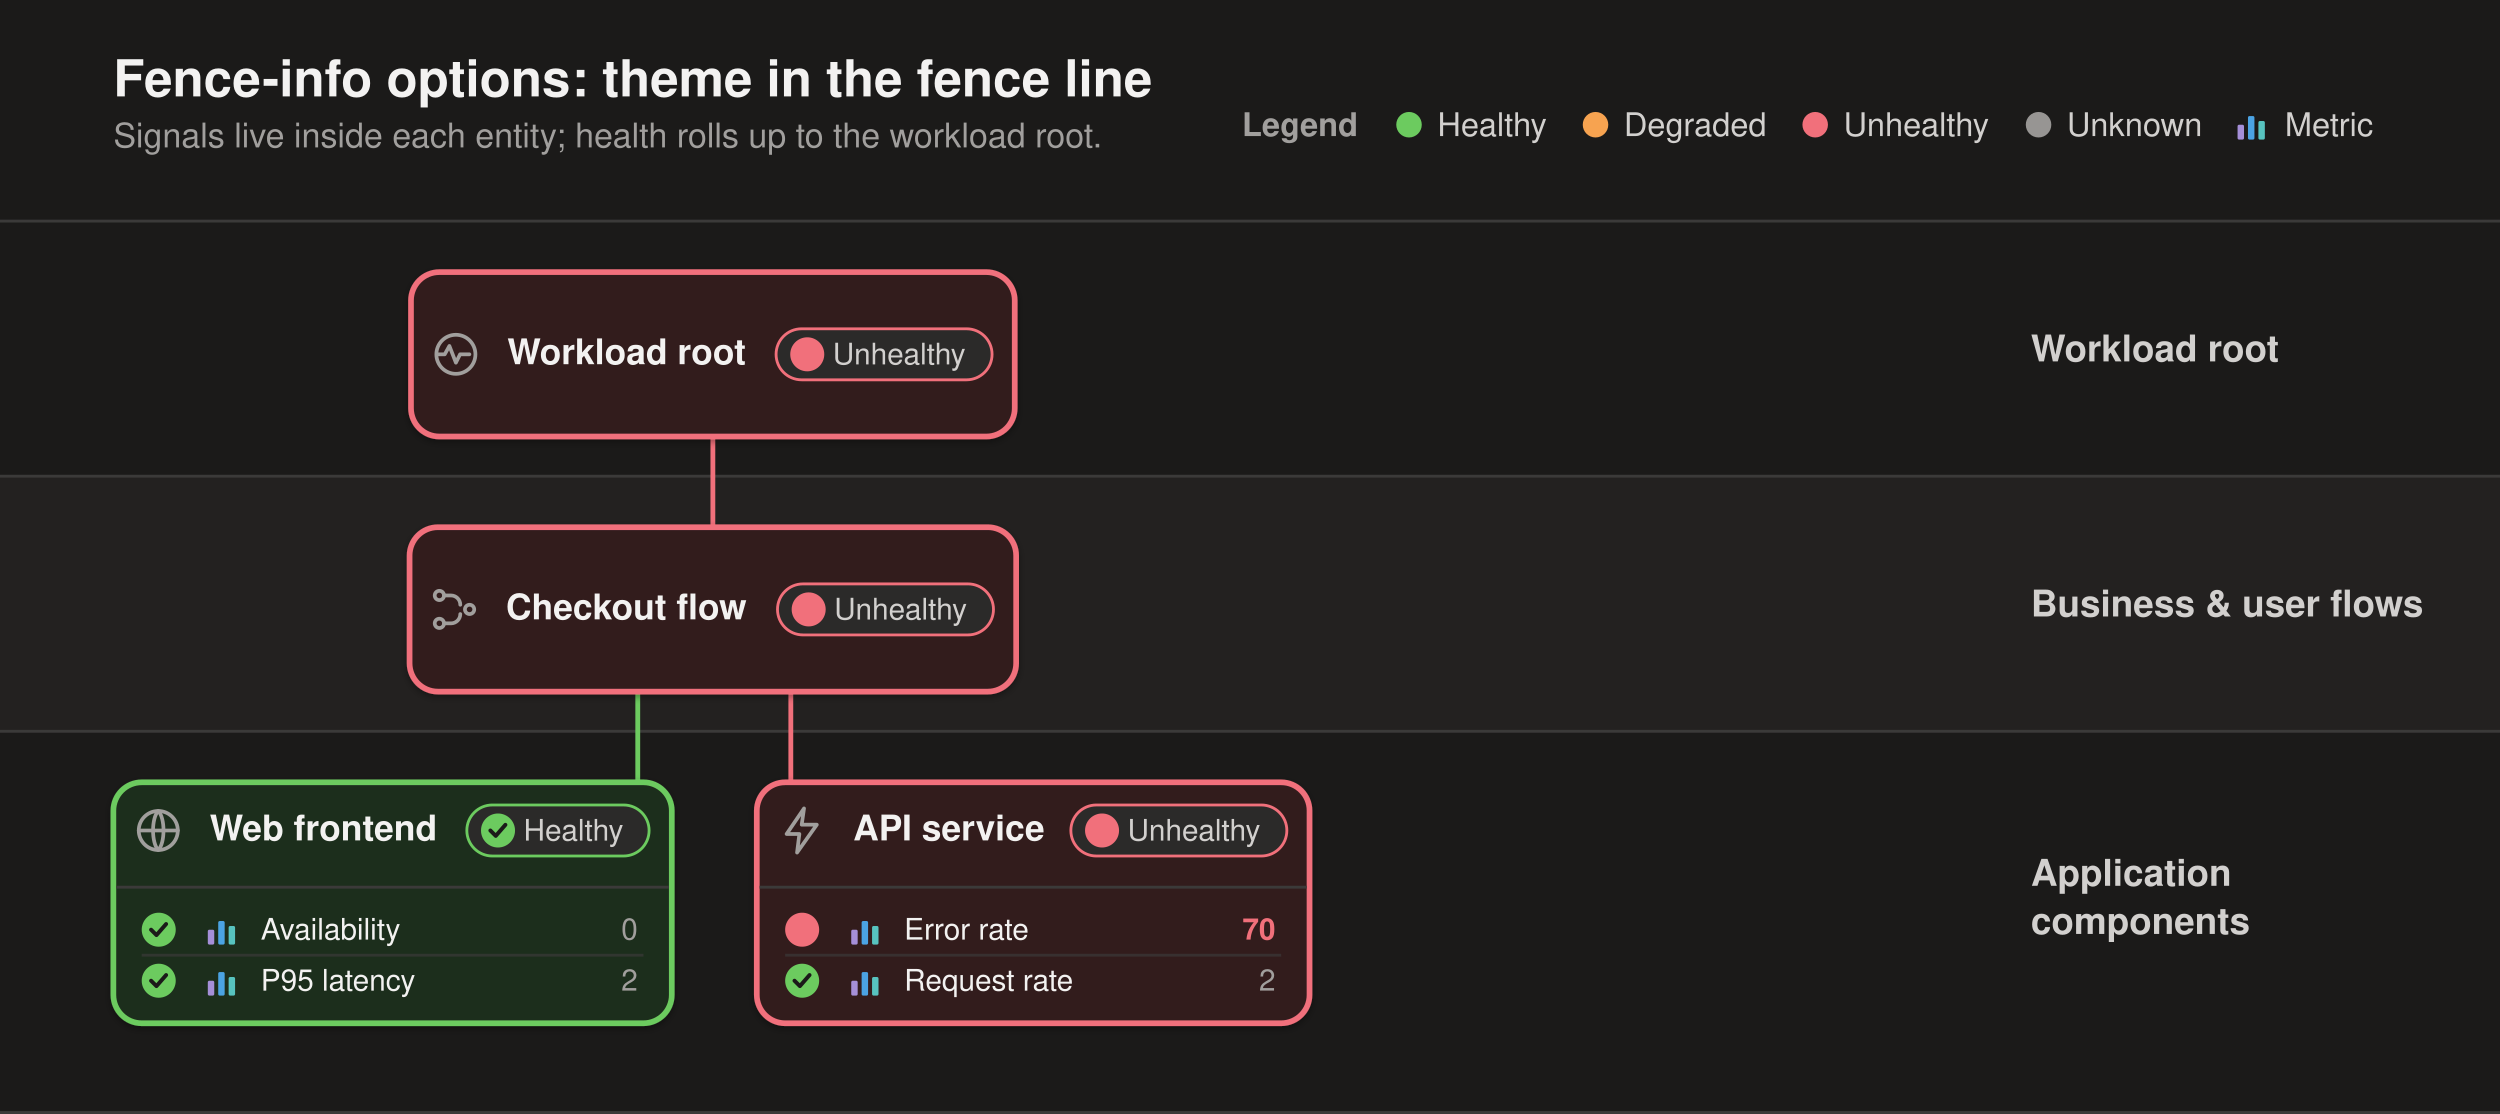
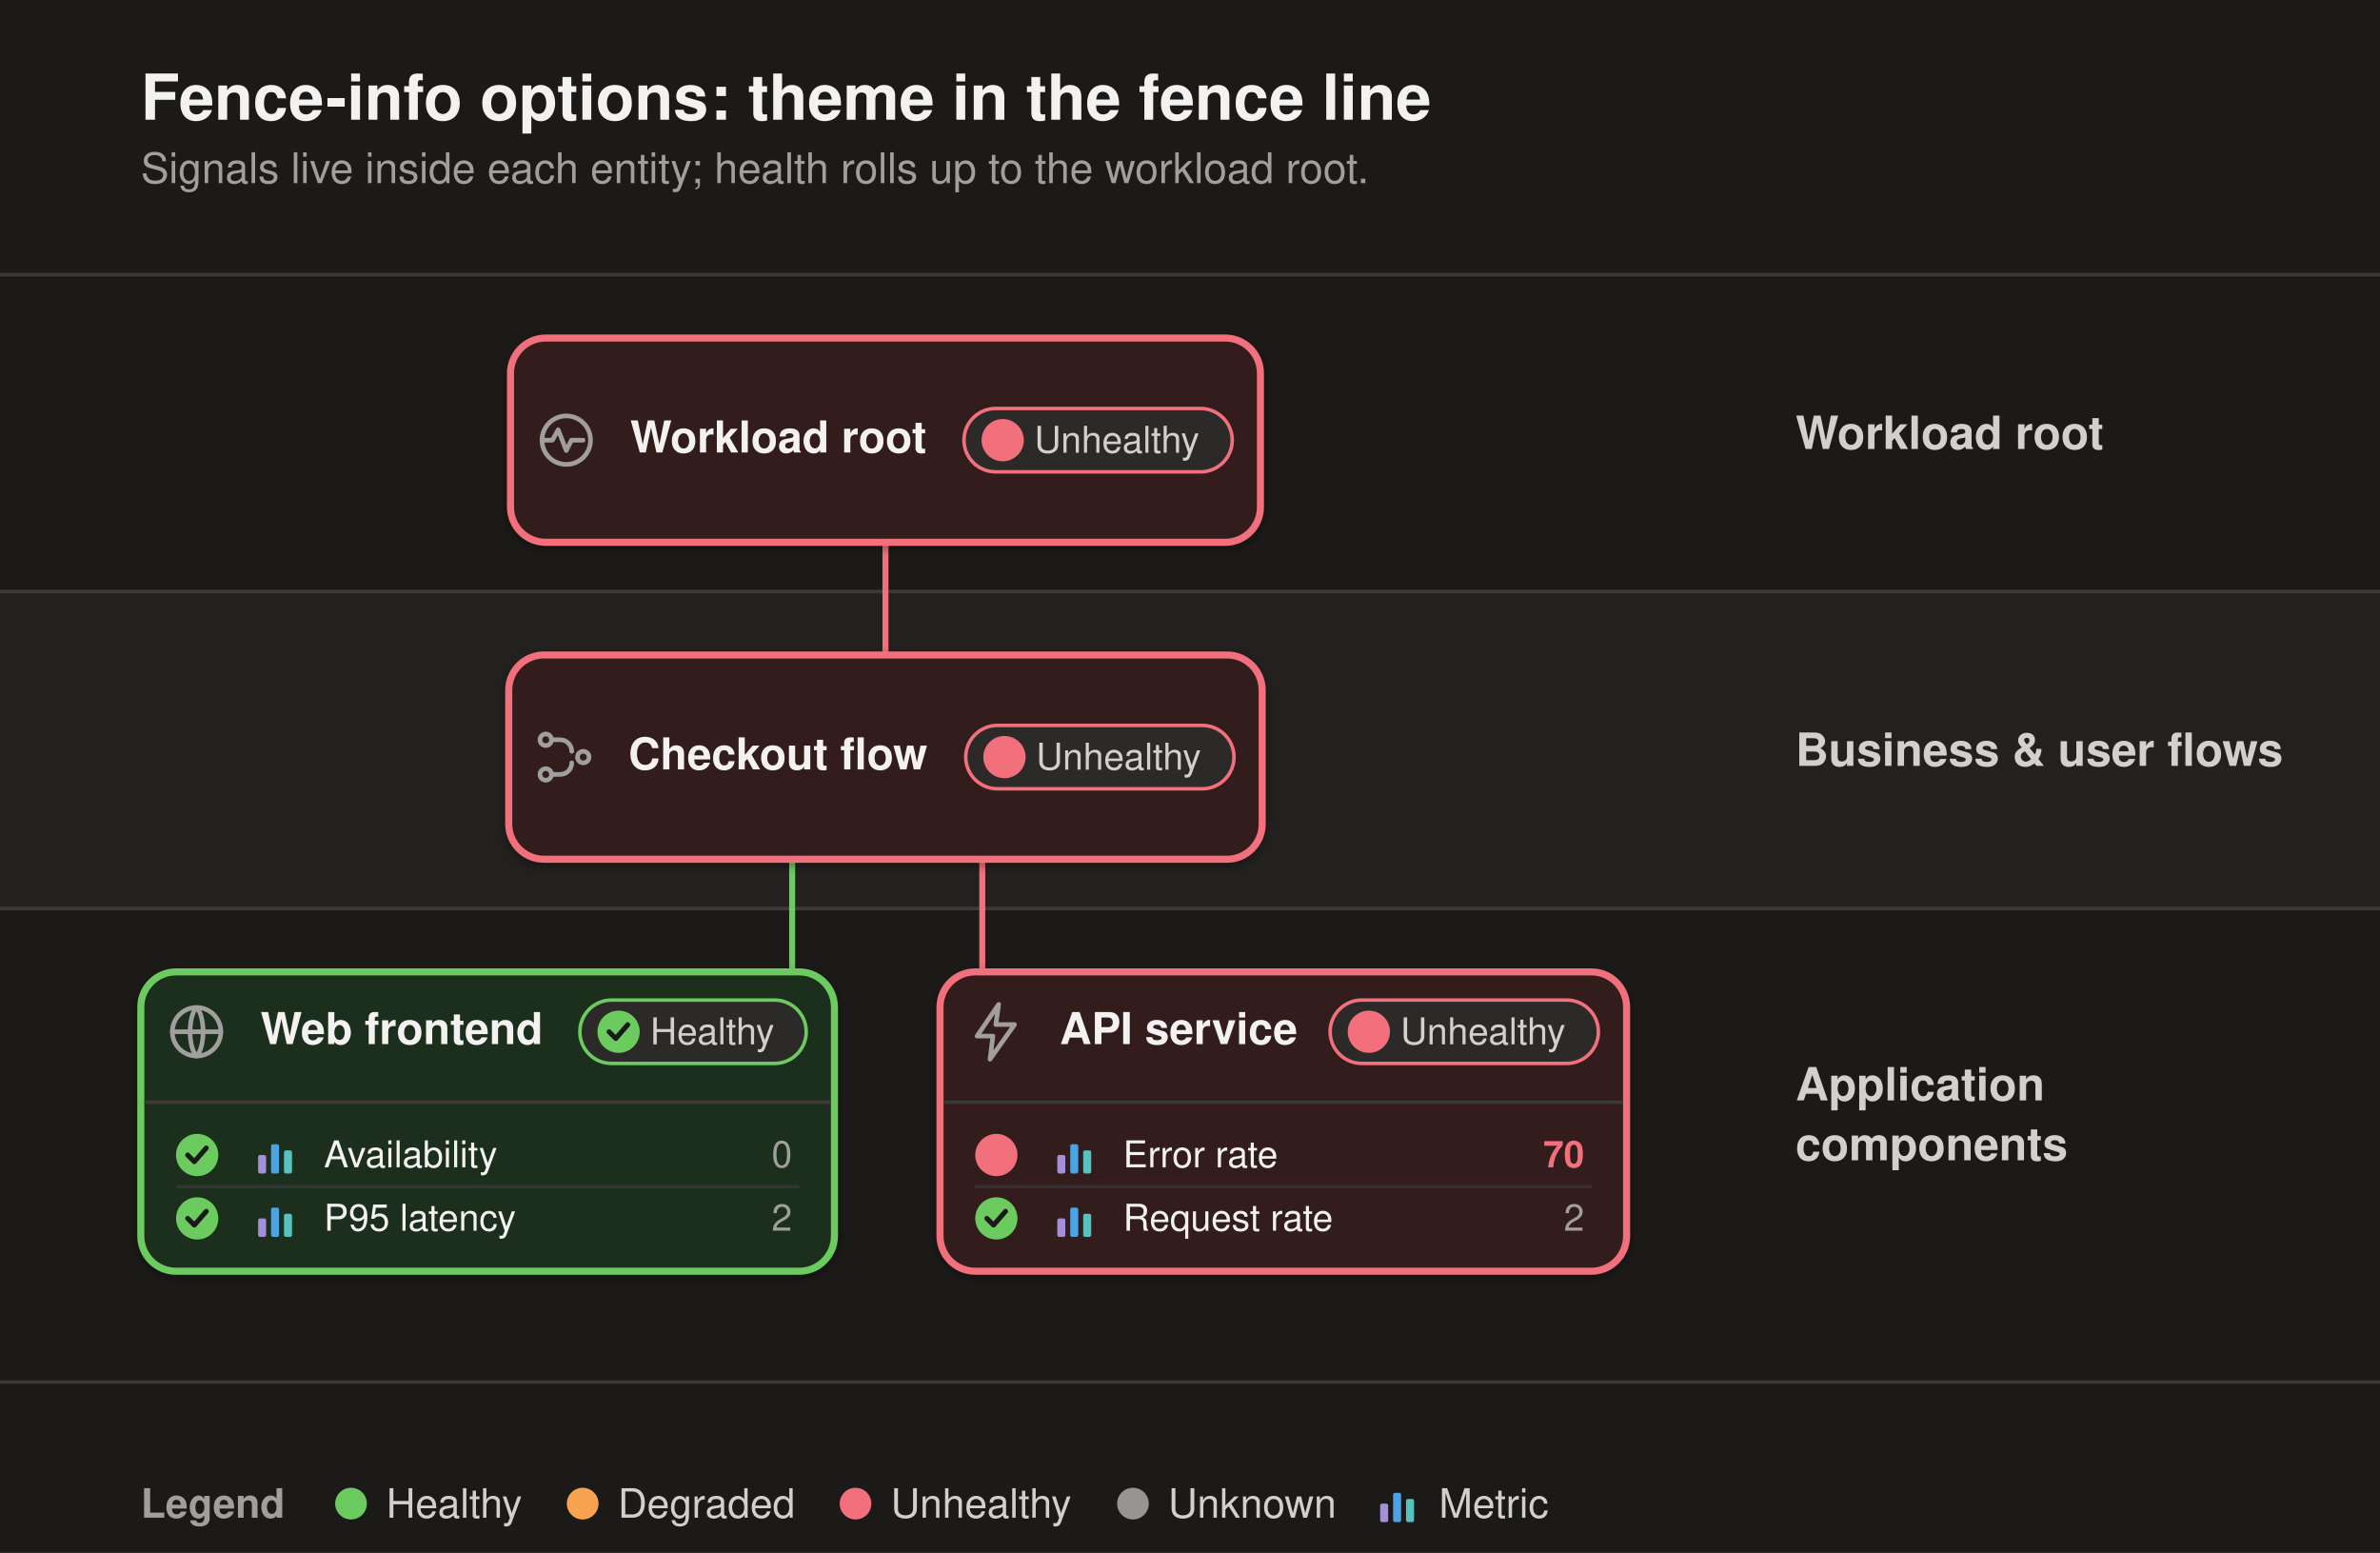
- <svg xmlns="http://www.w3.org/2000/svg" width="882" height="393" viewBox="0 0 882 393" font-family="Segoe UI, -apple-system, BlinkMacSystemFont, Helvetica, Arial, sans-serif">
+ <svg xmlns="http://www.w3.org/2000/svg" width="676" height="441" viewBox="0 0 676 441" font-family="Segoe UI, -apple-system, BlinkMacSystemFont, Helvetica, Arial, sans-serif">
  <defs>
    <filter id="cs" x="-20%" y="-20%" width="140%" height="140%">
      <feDropShadow dx="0" dy="1" stdDeviation="1.3" flood-color="#000" flood-opacity="0.35" />
    </filter>
  </defs>
-   <rect width="882" height="393" fill="#1b1a19" />
-   <rect x="0" y="78.0" width="882" height="90.0" fill="#1b1a19" />
-   <line x1="0" y1="78.0" x2="882" y2="78.0" stroke="#3b3a39" />
-   <text x="716.5" y="127.5" font-size="13" font-weight="700" fill="#d2d0ce">Workload root</text>
-   <rect x="0" y="168.0" width="882" height="90.0" fill="#232120" />
-   <line x1="0" y1="168.0" x2="882" y2="168.0" stroke="#3b3a39" />
-   <text x="716.5" y="217.5" font-size="13" font-weight="700" fill="#d2d0ce">Business &amp; user flows</text>
-   <rect x="0" y="258.0" width="882" height="117.0" fill="#1b1a19" />
-   <line x1="0" y1="258.0" x2="882" y2="258.0" stroke="#3b3a39" />
-   <text x="716.5" y="312.5" font-size="13" font-weight="700" fill="#d2d0ce">Application</text>
-   <text x="716.5" y="329.5" font-size="13" font-weight="700" fill="#d2d0ce">components</text>
-   <line x1="0" y1="392.5" x2="882" y2="392.5" stroke="#3b3a39" />
+   <rect width="676" height="441" fill="#1b1a19" />
+   <rect x="0" y="78.0" width="676" height="90.0" fill="#1b1a19" />
+   <line x1="0" y1="78.0" x2="676" y2="78.0" stroke="#3b3a39" />
+   <text x="510.0" y="127.5" font-size="13" font-weight="700" fill="#d2d0ce">Workload root</text>
+   <rect x="0" y="168.0" width="676" height="90.0" fill="#232120" />
+   <line x1="0" y1="168.0" x2="676" y2="168.0" stroke="#3b3a39" />
+   <text x="510.0" y="217.5" font-size="13" font-weight="700" fill="#d2d0ce">Business &amp; user flows</text>
+   <rect x="0" y="258.0" width="676" height="117.0" fill="#1b1a19" />
+   <line x1="0" y1="258.0" x2="676" y2="258.0" stroke="#3b3a39" />
+   <text x="510.0" y="312.5" font-size="13" font-weight="700" fill="#d2d0ce">Application</text>
+   <text x="510.0" y="329.5" font-size="13" font-weight="700" fill="#d2d0ce">components</text>
+   <line x1="0" y1="392.5" x2="676" y2="392.5" stroke="#3b3a39" />
  <text x="40" y="34" font-size="18" font-weight="700" fill="#f3f2f1">Fence-info options: theme in the fence line</text>
  <text x="40" y="52" font-size="12" fill="#a19f9d">Signals live inside each entity; health rolls up to the workload root.</text>
-   <text x="479.1" y="48" font-size="11.5" font-weight="600" fill="#a19f9d" text-anchor="end">Legend</text>
-   <circle cx="497.1" cy="44" r="4.5" fill="#6ccb5f" />
-   <text x="507.1" y="48" font-size="11.5" fill="#d2d0ce">Healthy</text>
-   <circle cx="562.9" cy="44" r="4.5" fill="#f7a350" />
-   <text x="572.9" y="48" font-size="11.5" fill="#d2d0ce">Degraded</text>
-   <circle cx="640.4" cy="44" r="4.5" fill="#f1707b" />
-   <text x="650.4" y="48" font-size="11.5" fill="#d2d0ce">Unhealthy</text>
-   <circle cx="719.2" cy="44" r="4.5" fill="#979593" />
-   <text x="729.2" y="48" font-size="11.5" fill="#d2d0ce">Unknown</text>
-   <g transform="translate(788.1,37.0) scale(0.875)">
+   <text x="40.0" y="431.0" font-size="11.5" font-weight="600" fill="#a19f9d">Legend</text>
+   <circle cx="99.7" cy="427.0" r="4.5" fill="#6ccb5f" />
+   <text x="109.7" y="431.0" font-size="11.5" fill="#d2d0ce">Healthy</text>
+   <circle cx="165.5" cy="427.0" r="4.5" fill="#f7a350" />
+   <text x="175.5" y="431.0" font-size="11.5" fill="#d2d0ce">Degraded</text>
+   <circle cx="243.0" cy="427.0" r="4.5" fill="#f1707b" />
+   <text x="253.0" y="431.0" font-size="11.5" fill="#d2d0ce">Unhealthy</text>
+   <circle cx="321.8" cy="427.0" r="4.5" fill="#979593" />
+   <text x="331.8" y="431.0" font-size="11.5" fill="#d2d0ce">Unknown</text>
+   <g transform="translate(390.7,420.0) scale(0.875)">
    <rect x="1.5" y="8" width="2.6" height="6" rx="0.6" fill="#a58fd8" />
    <rect x="5.7" y="4.5" width="2.6" height="9.5" rx="0.6" fill="#4ba3e3" />
    <rect x="9.9" y="6.5" width="2.6" height="7.5" rx="0.6" fill="#57c3bf" />
  </g>
-   <text x="806.1" y="48" font-size="11.5" fill="#d2d0ce">Metric</text>
+   <text x="408.7" y="431.0" font-size="11.5" fill="#d2d0ce">Metric</text>
  <g transform="translate(40.0,0)">
    <g fill="none" stroke-linecap="butt" stroke-linejoin="round">
      <path d="M185.0 276.0 L185.0 244.0" stroke="#6ccb5f" stroke-width="1.7" />
      <path d="M239.0 276.0 L239.0 244.0" stroke="#f1707b" stroke-width="1.7" />
      <path d="M211.5 186.0 L211.5 154.0" stroke="#f1707b" stroke-width="1.7" />
    </g>
    <g filter="url(#cs)">
      <rect x="0.0" y="276.0" width="197" height="85" rx="10" fill="#1e2d1c" stroke="#6ccb5f" stroke-width="2" />
    </g>
    <g transform="translate(6.0,283.16) scale(0.82)">
      <circle cx="12" cy="12" r="8.4" fill="none" stroke="#a19f9d" stroke-width="1.6" stroke-linecap="round" stroke-linejoin="round" />
      <path d="M3.6 12h16.8M12 3.6c3 3 3 13.8 0 16.8M12 3.6c-3 3-3 13.8 0 16.8" fill="none" stroke="#a19f9d" stroke-width="1.6" stroke-linecap="round" stroke-linejoin="round" />
    </g>
    <text x="34.0" y="296.5" font-size="12.5" font-weight="600" fill="#f3f2f1">Web frontend</text>
    <rect x="124.7" y="284.00" width="64.3" height="18" rx="9" fill="#2b2a29" stroke="#6ccb5f" stroke-width="1" />
    <circle cx="135.7" cy="293.0" r="6" fill="#6ccb5f" />
    <path d="M133.0 293.0 l1.9 1.9 l3.4 -3.9" fill="none" stroke="#1b1a19" stroke-width="1.4" stroke-linecap="round" stroke-linejoin="round" />
    <text x="144.7" y="296.57" font-size="10.5" fill="#d2d0ce">Healthy</text>
    <line x1="1.0" y1="313.0" x2="196.0" y2="313.0" stroke="#3b3a39" />
    <circle cx="16.0" cy="328.0" r="6" fill="#6ccb5f" />
    <path d="M13.3 328.0 l1.9 1.9 l3.4 -3.9" fill="none" stroke="#1b1a19" stroke-width="1.4" stroke-linecap="round" stroke-linejoin="round" />
    <g transform="translate(32.0,321.0) scale(0.875)">
      <rect x="1.5" y="8" width="2.6" height="6" rx="0.6" fill="#a58fd8" />
      <rect x="5.7" y="4.5" width="2.6" height="9.5" rx="0.6" fill="#4ba3e3" />
      <rect x="9.9" y="6.5" width="2.6" height="7.5" rx="0.6" fill="#57c3bf" />
    </g>
    <text x="52.0" y="331.5" font-size="10.5" fill="#f3f2f1">Availability</text>
    <text x="185.0" y="331.5" font-size="10.5" font-weight="400" fill="#a19f9d" text-anchor="end">0</text>
    <line x1="10.0" y1="337.0" x2="187.0" y2="337.0" stroke="#3b3a39" stroke-opacity="0.7" />
    <circle cx="16.0" cy="346.0" r="6" fill="#6ccb5f" />
    <path d="M13.3 346.0 l1.9 1.9 l3.4 -3.9" fill="none" stroke="#1b1a19" stroke-width="1.4" stroke-linecap="round" stroke-linejoin="round" />
    <g transform="translate(32.0,339.0) scale(0.875)">
      <rect x="1.5" y="8" width="2.6" height="6" rx="0.6" fill="#a58fd8" />
      <rect x="5.7" y="4.5" width="2.6" height="9.5" rx="0.6" fill="#4ba3e3" />
      <rect x="9.9" y="6.5" width="2.6" height="7.5" rx="0.6" fill="#57c3bf" />
    </g>
    <text x="52.0" y="349.5" font-size="10.5" fill="#f3f2f1">P95 latency</text>
    <text x="185.0" y="349.5" font-size="10.5" font-weight="400" fill="#a19f9d" text-anchor="end">2</text>
    <g filter="url(#cs)">
      <rect x="227.0" y="276.0" width="195" height="85" rx="10" fill="#331d1f" stroke="#f1707b" stroke-width="2" />
    </g>
    <g transform="translate(233.0,283.16) scale(0.82)">
      <path d="M13 2.5 5.5 13.5H11l-1 8 8.5-12H12z" fill="none" stroke="#a19f9d" stroke-width="1.6" stroke-linecap="round" stroke-linejoin="round" />
    </g>
    <text x="261.0" y="296.5" font-size="12.5" font-weight="600" fill="#f3f2f1">API service</text>
    <rect x="337.8" y="284.00" width="76.2" height="18" rx="9" fill="#2b2a29" stroke="#f1707b" stroke-width="1" />
    <circle cx="348.8" cy="293.0" r="6" fill="#f1707b" />
    <text x="357.8" y="296.57" font-size="10.5" fill="#d2d0ce">Unhealthy</text>
    <line x1="228.0" y1="313.0" x2="421.0" y2="313.0" stroke="#3b3a39" />
    <circle cx="243.0" cy="328.0" r="6" fill="#f1707b" />
    <g transform="translate(259.0,321.0) scale(0.875)">
      <rect x="1.5" y="8" width="2.6" height="6" rx="0.6" fill="#a58fd8" />
      <rect x="5.7" y="4.5" width="2.6" height="9.5" rx="0.6" fill="#4ba3e3" />
      <rect x="9.9" y="6.5" width="2.6" height="7.5" rx="0.6" fill="#57c3bf" />
    </g>
    <text x="279.0" y="331.5" font-size="10.5" fill="#f3f2f1">Error rate</text>
    <text x="410.0" y="331.5" font-size="10.5" font-weight="600" fill="#f1707b" text-anchor="end">70</text>
    <line x1="237.0" y1="337.0" x2="412.0" y2="337.0" stroke="#3b3a39" stroke-opacity="0.7" />
    <circle cx="243.0" cy="346.0" r="6" fill="#6ccb5f" />
    <path d="M240.3 346.0 l1.9 1.9 l3.4 -3.9" fill="none" stroke="#1b1a19" stroke-width="1.4" stroke-linecap="round" stroke-linejoin="round" />
    <g transform="translate(259.0,339.0) scale(0.875)">
      <rect x="1.5" y="8" width="2.6" height="6" rx="0.6" fill="#a58fd8" />
      <rect x="5.7" y="4.5" width="2.6" height="9.5" rx="0.6" fill="#4ba3e3" />
      <rect x="9.9" y="6.5" width="2.6" height="7.5" rx="0.6" fill="#57c3bf" />
    </g>
    <text x="279.0" y="349.5" font-size="10.5" fill="#f3f2f1">Request rate</text>
    <text x="410.0" y="349.5" font-size="10.5" font-weight="400" fill="#a19f9d" text-anchor="end">2</text>
    <g filter="url(#cs)">
      <rect x="104.5" y="186.0" width="214" height="58" rx="10" fill="#331d1f" stroke="#f1707b" stroke-width="2" />
    </g>
    <g transform="translate(110.5,205.16) scale(0.82)">
      <circle cx="5.5" cy="6" r="2" fill="none" stroke="#a19f9d" stroke-width="1.6" stroke-linecap="round" stroke-linejoin="round" />
      <circle cx="5.5" cy="18" r="2" fill="none" stroke="#a19f9d" stroke-width="1.6" stroke-linecap="round" stroke-linejoin="round" />
      <circle cx="18.5" cy="12" r="2" fill="none" stroke="#a19f9d" stroke-width="1.6" stroke-linecap="round" stroke-linejoin="round" />
      <path d="M7.5 6h3a4 4 0 0 1 4 4M7.5 18h3a4 4 0 0 0 4-4" fill="none" stroke="#a19f9d" stroke-width="1.6" stroke-linecap="round" stroke-linejoin="round" />
    </g>
    <text x="138.5" y="218.5" font-size="12.5" font-weight="600" fill="#f3f2f1">Checkout flow</text>
    <rect x="234.3" y="206.00" width="76.2" height="18" rx="9" fill="#2b2a29" stroke="#f1707b" stroke-width="1" />
    <circle cx="245.3" cy="215.0" r="6" fill="#f1707b" />
    <text x="254.3" y="218.57" font-size="10.5" fill="#d2d0ce">Unhealthy</text>
    <g filter="url(#cs)">
      <rect x="105.0" y="96.0" width="213" height="58" rx="10" fill="#331d1f" stroke="#f1707b" stroke-width="2" />
    </g>
    <g transform="translate(111.0,115.16) scale(0.82)">
      <circle cx="12" cy="12" r="8.4" fill="none" stroke="#a19f9d" stroke-width="1.6" stroke-linecap="round" stroke-linejoin="round" />
      <path d="M4.2 12h3l2-3.6 2.8 7.2 1.8-3.6h4" fill="none" stroke="#a19f9d" stroke-width="1.6" stroke-linecap="round" stroke-linejoin="round" />
    </g>
    <text x="139.0" y="128.5" font-size="12.5" font-weight="600" fill="#f3f2f1">Workload root</text>
    <rect x="233.8" y="116.00" width="76.2" height="18" rx="9" fill="#2b2a29" stroke="#f1707b" stroke-width="1" />
    <circle cx="244.8" cy="125.0" r="6" fill="#f1707b" />
    <text x="253.8" y="128.57" font-size="10.5" fill="#d2d0ce">Unhealthy</text>
  </g>
</svg>
